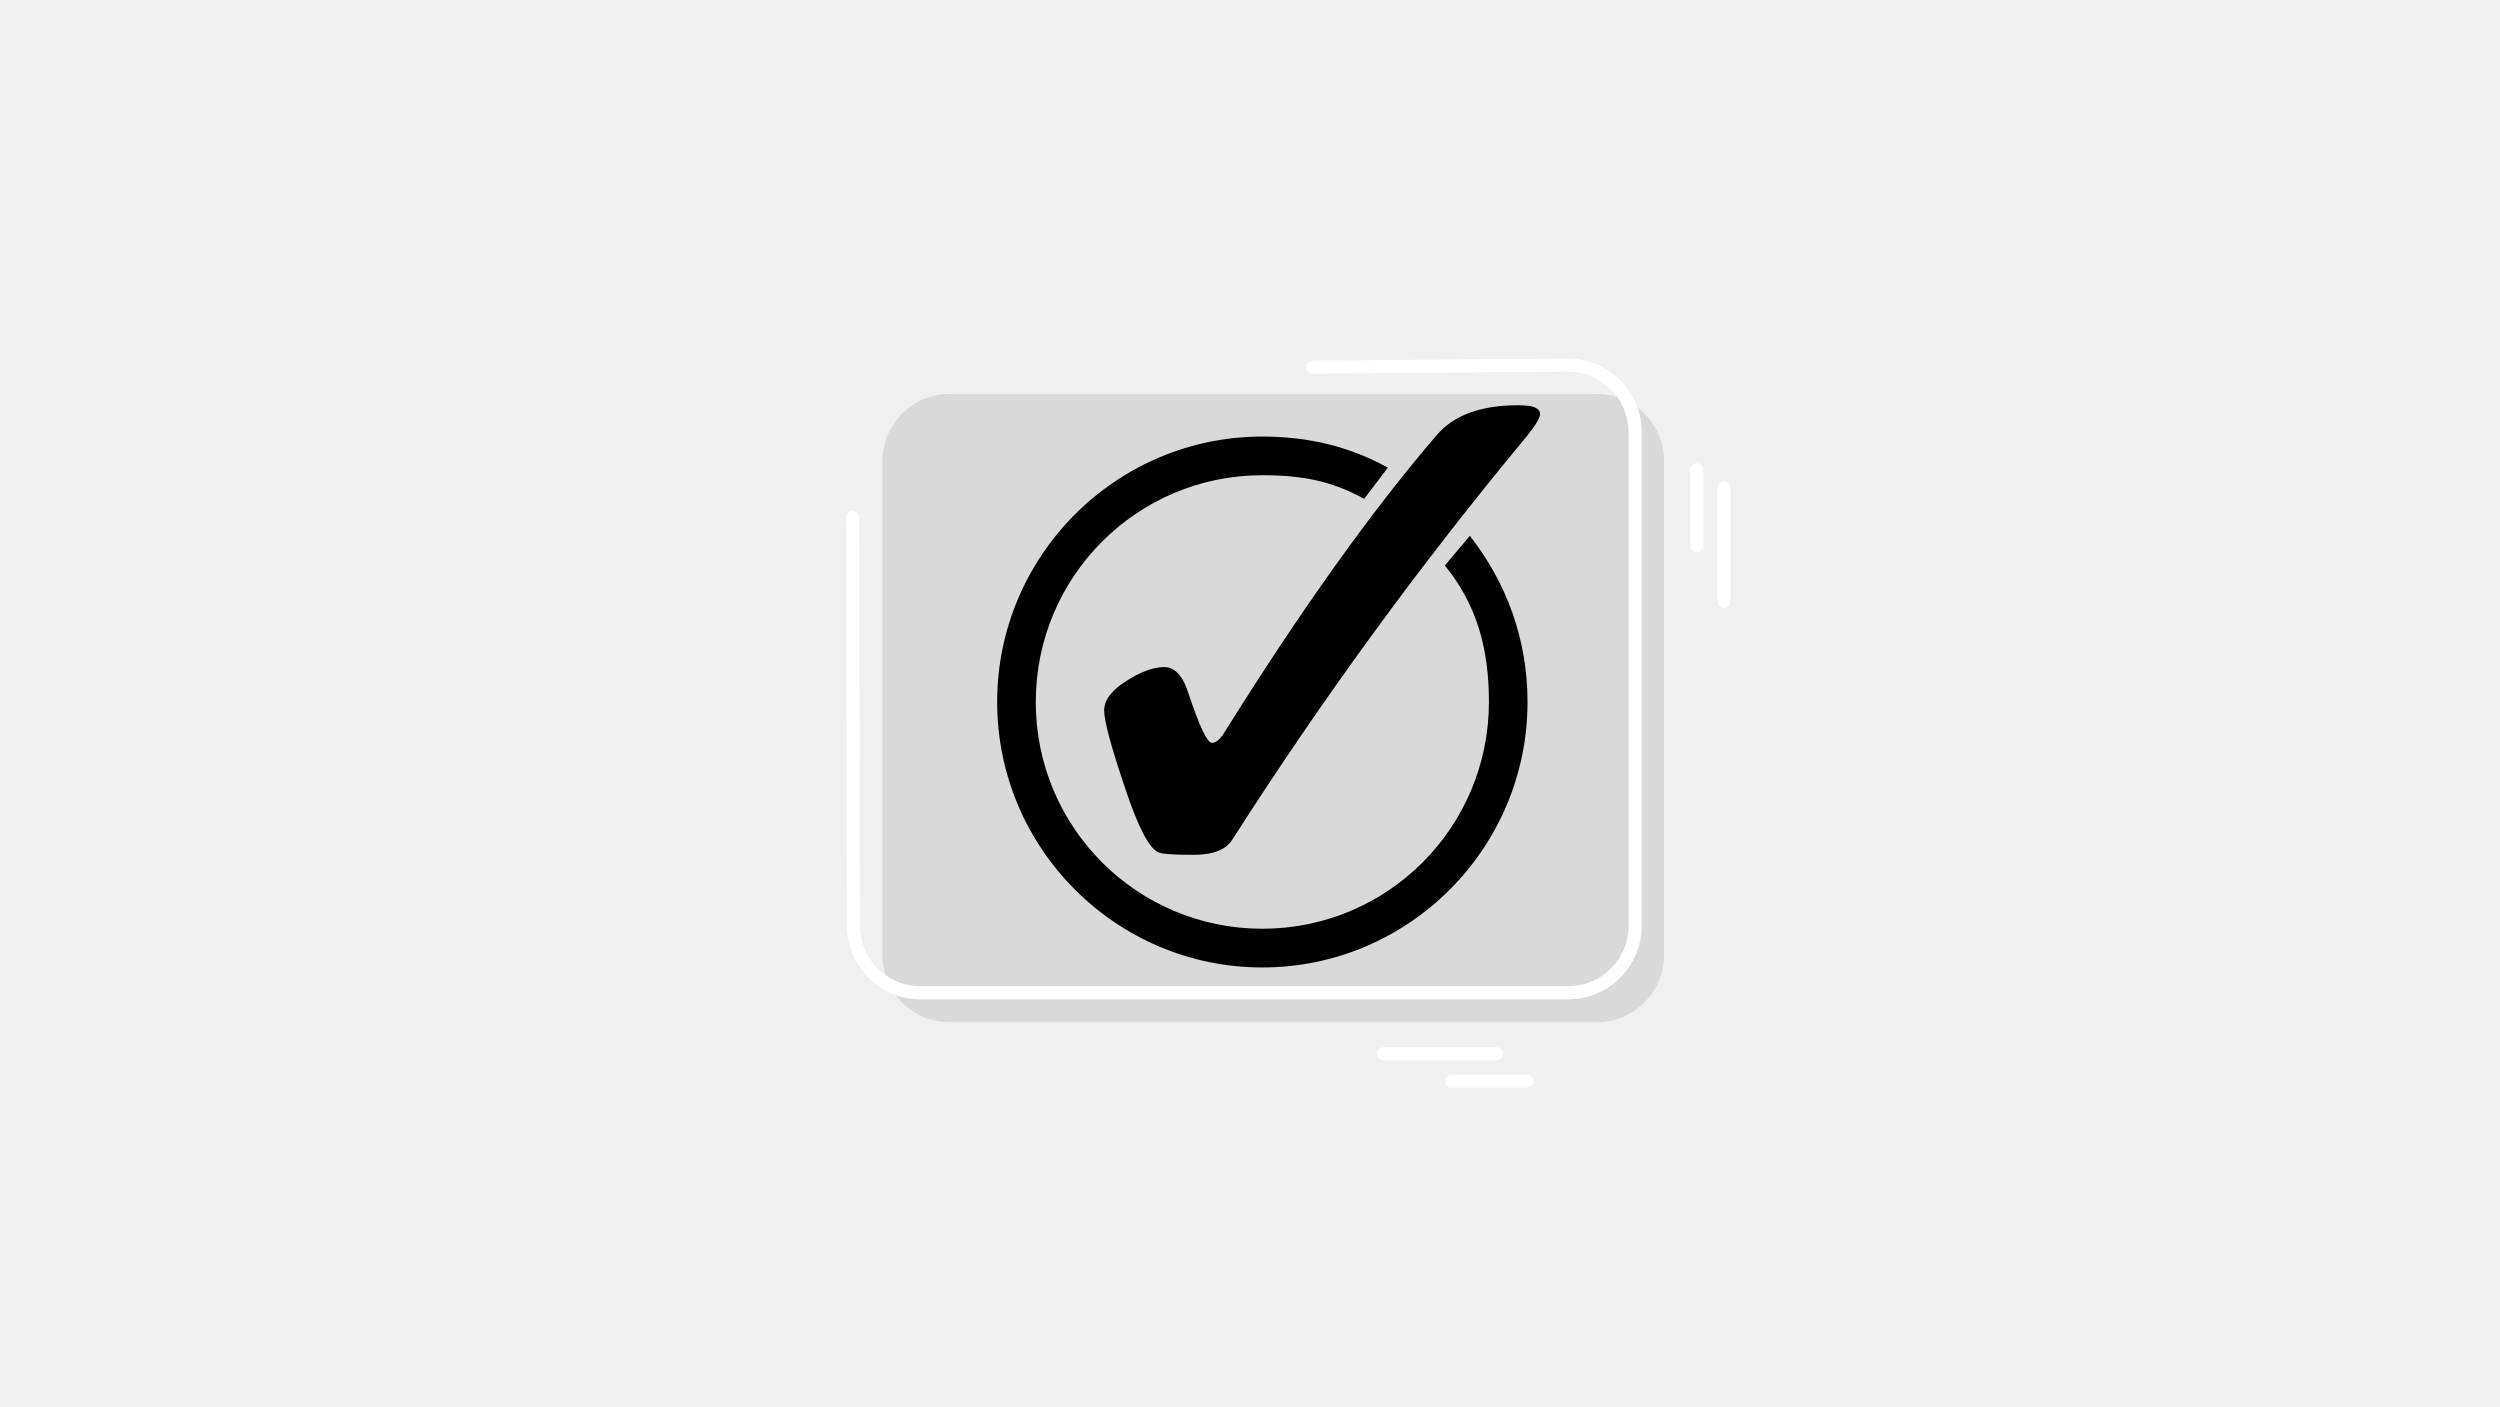
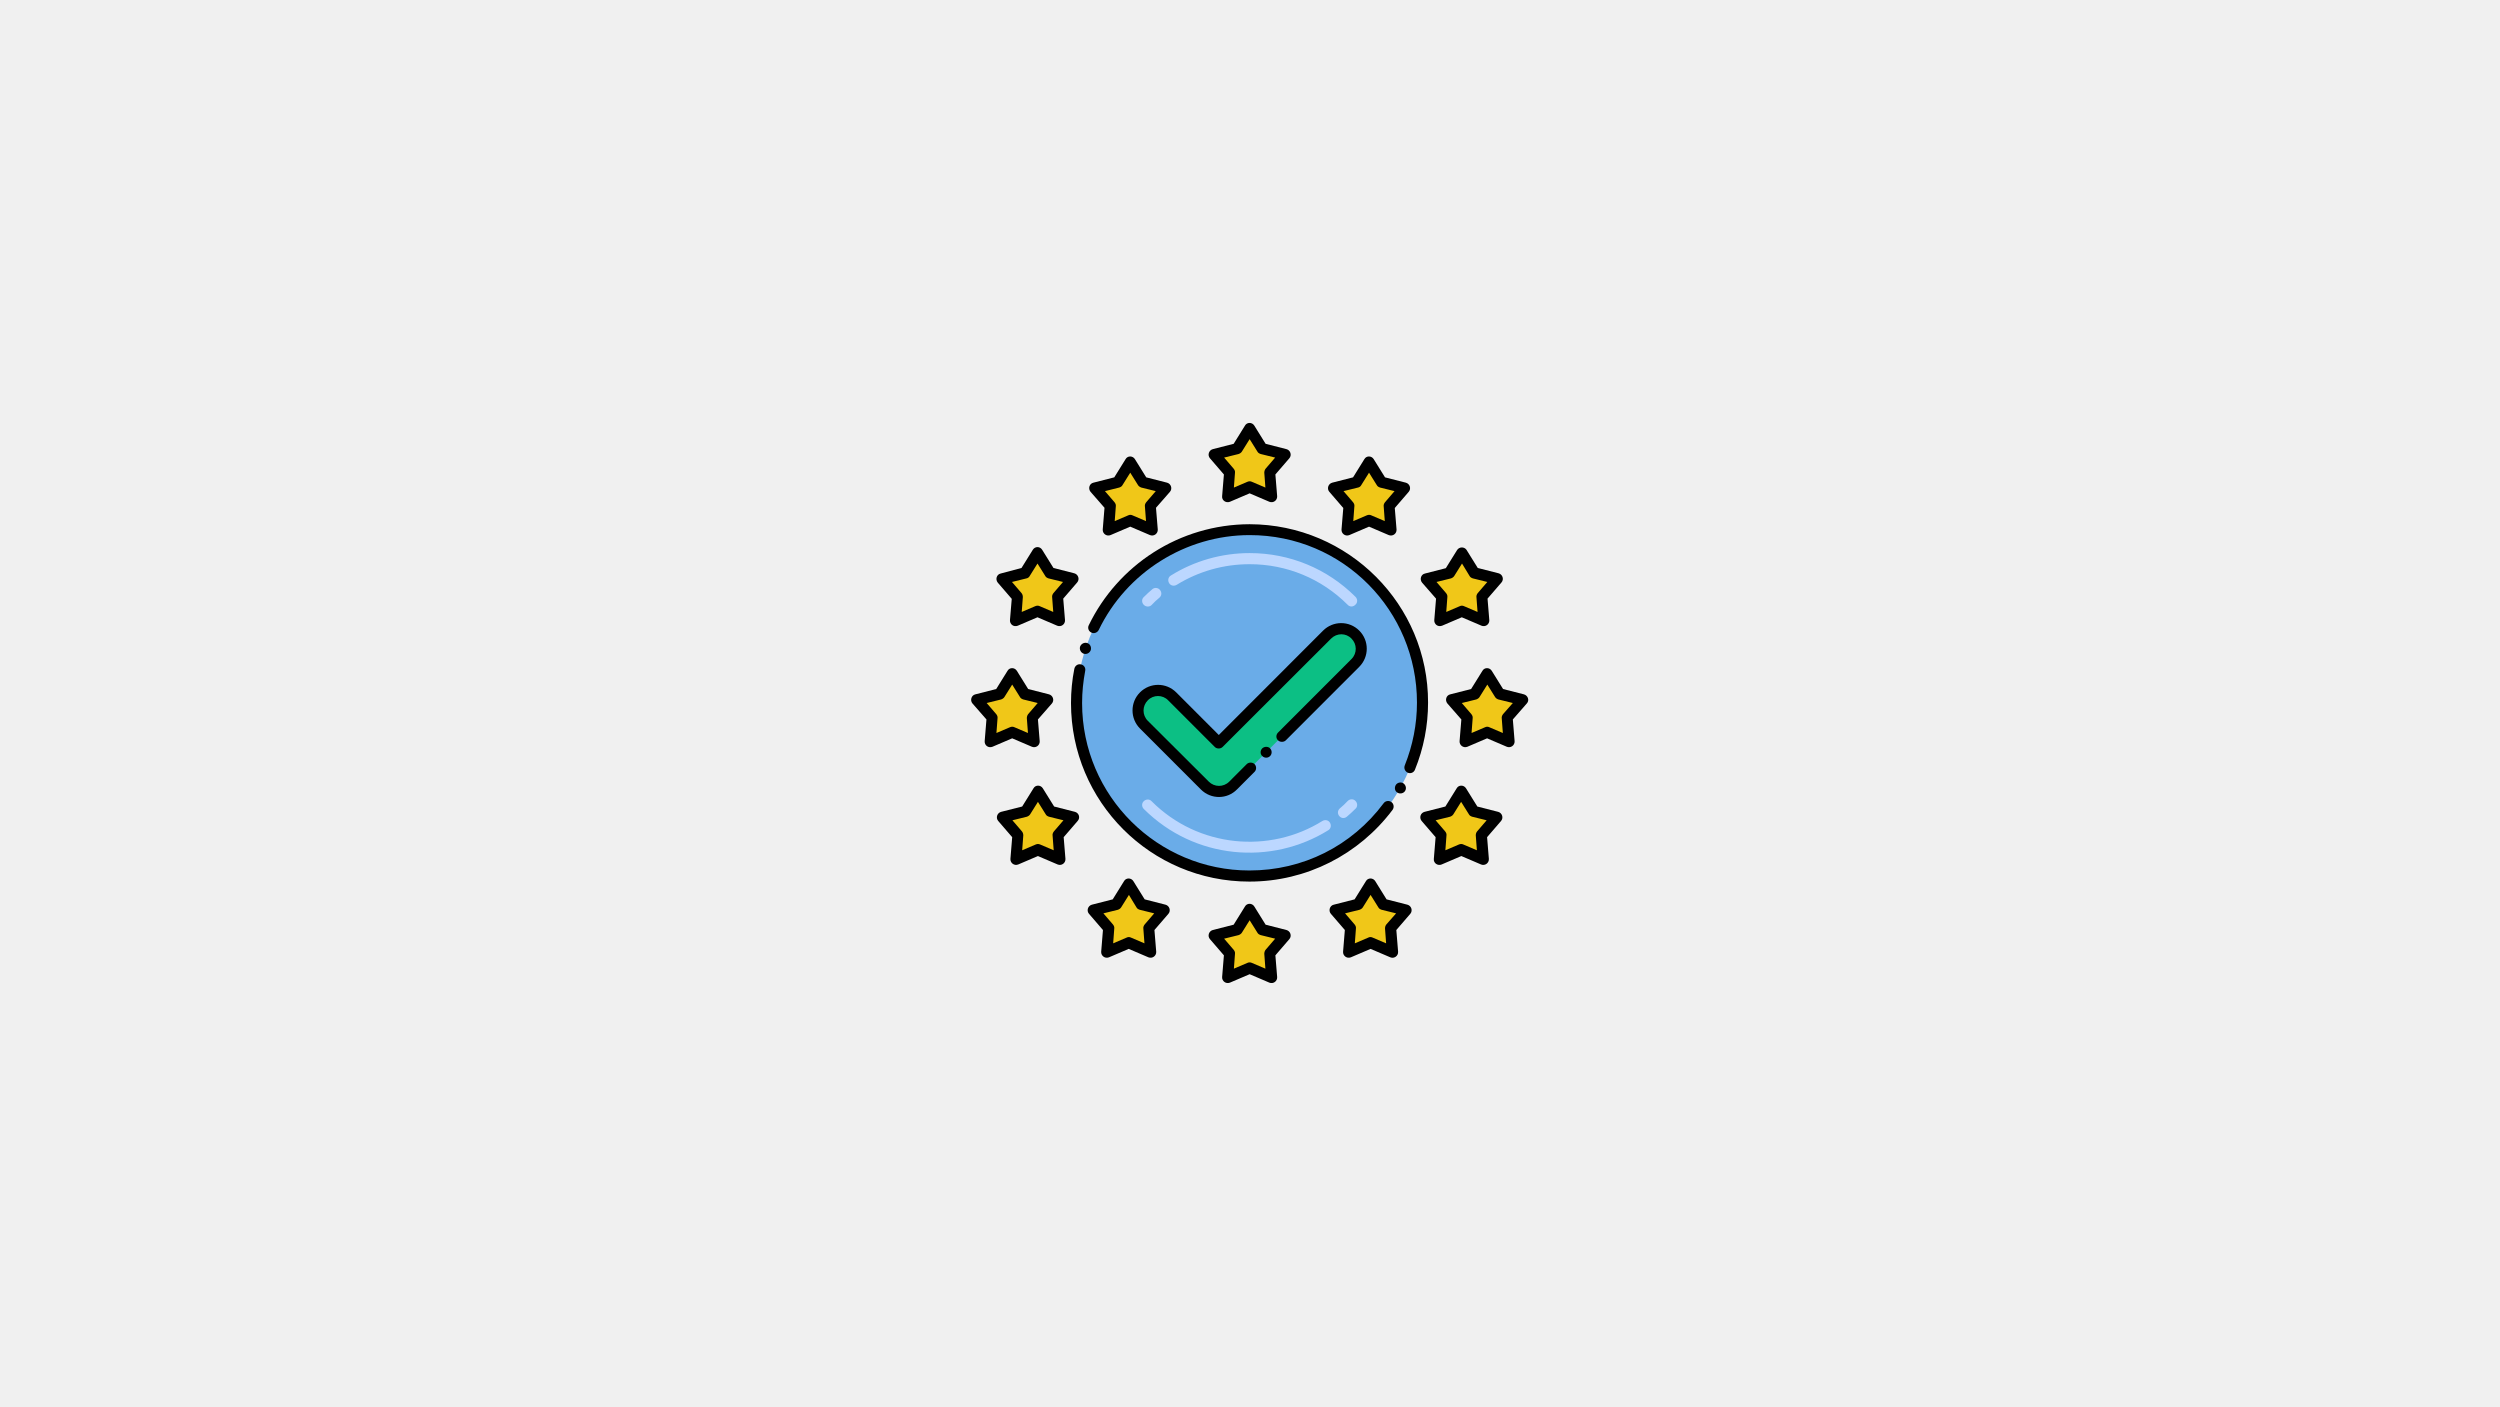
<svg xmlns="http://www.w3.org/2000/svg" width="1920" zoomAndPan="magnify" viewBox="0 0 1440 810" height="1080" preserveAspectRatio="xMidYMid meet" version="1.0">
-   <defs>
-     <clipPath id="5f985e740f">
-       <path d="M 487 206.473 L 946 206.473 L 946 576 L 487 576 Z M 487 206.473 " clip-rule="nonzero" />
-     </clipPath>
-     <clipPath id="a96177abfe">
-       <path d="M 989 277 L 996.742 277 L 996.742 351 L 989 351 Z M 989 277 " clip-rule="nonzero" />
-     </clipPath>
-     <clipPath id="7c01de7494">
-       <path d="M 832 618 L 884 618 L 884 626.461 L 832 626.461 Z M 832 618 " clip-rule="nonzero" />
-     </clipPath>
-     <clipPath id="0d92d6ba14">
-       <path d="M 574.363 251 L 880 251 L 880 557.387 L 574.363 557.387 Z M 574.363 251 " clip-rule="nonzero" />
-     </clipPath>
-     <clipPath id="aa57f8a202">
-       <path d="M 635 233.387 L 887.113 233.387 L 887.113 493 L 635 493 Z M 635 233.387 " clip-rule="nonzero" />
-     </clipPath>
-   </defs>
-   <path fill="#d9d9d9" d="M 958.445 265.555 C 958.445 244.199 941.113 226.895 919.77 226.895 C 834.668 226.895 632.051 226.895 546.949 226.895 C 525.605 226.895 508.273 244.199 508.273 265.555 C 508.273 335.129 508.273 480.535 508.273 550.105 C 508.273 571.461 525.605 588.801 546.949 588.801 C 632.051 588.801 834.668 588.801 919.77 588.801 C 941.113 588.801 958.445 571.461 958.445 550.105 C 958.445 480.535 958.445 335.129 958.445 265.555 " fill-opacity="1" fill-rule="evenodd" />
-   <g clip-path="url(#5f985e740f)">
-     <path fill="#ffffff" d="M 487.344 297.988 C 487.344 297.988 487.691 457.793 487.828 533.281 C 487.863 556.68 506.855 575.648 530.277 575.648 C 615.309 575.648 818.062 575.648 903.164 575.648 C 926.621 575.648 945.613 556.645 945.613 533.18 L 945.613 248.977 C 945.613 237.66 941.082 226.789 933.055 218.828 C 925.027 210.867 914.133 206.438 902.82 206.508 C 848.332 206.957 756.035 207.719 756.035 207.719 C 753.961 207.719 752.266 209.449 752.301 211.527 C 752.301 213.602 753.996 215.266 756.105 215.23 C 756.105 215.23 848.402 214.504 902.887 214.055 C 912.195 213.984 921.156 217.617 927.762 224.16 C 934.371 230.734 938.07 239.668 938.07 248.977 C 938.07 318.652 938.07 463.711 938.07 533.18 C 938.07 552.457 922.469 568.102 903.164 568.102 L 530.277 568.102 C 511.008 568.102 495.371 552.527 495.336 533.25 C 495.199 457.758 494.887 297.988 494.887 297.988 C 494.852 295.91 493.156 294.215 491.082 294.215 C 489.004 294.215 487.344 295.91 487.344 297.988 " fill-opacity="1" fill-rule="evenodd" />
-   </g>
-   <path fill="#ffffff" d="M 862.137 603.234 L 796.891 603.234 C 794.816 603.234 793.121 604.895 793.121 606.973 C 793.121 609.051 794.816 610.746 796.891 610.746 L 862.137 610.746 C 864.211 610.746 865.875 609.051 865.875 606.973 C 865.875 604.895 864.211 603.234 862.137 603.234 " fill-opacity="1" fill-rule="evenodd" />
-   <g clip-path="url(#a96177abfe)">
-     <path fill="#ffffff" d="M 996.777 346.238 L 996.777 280.992 C 996.777 278.883 995.117 277.219 993.008 277.219 C 990.93 277.219 989.234 278.883 989.234 280.992 L 989.234 346.238 C 989.234 348.348 990.93 350.012 993.008 350.012 C 995.117 350.012 996.777 348.348 996.777 346.238 " fill-opacity="1" fill-rule="evenodd" />
-   </g>
-   <g clip-path="url(#7c01de7494)">
-     <path fill="#ffffff" d="M 879.605 618.949 L 836.02 618.949 C 833.941 618.949 832.281 620.645 832.281 622.723 C 832.281 624.797 833.941 626.461 836.02 626.461 L 879.605 626.461 C 881.719 626.461 883.379 624.797 883.379 622.723 C 883.379 620.645 881.719 618.949 879.605 618.949 " fill-opacity="1" fill-rule="evenodd" />
-   </g>
-   <path fill="#ffffff" d="M 981.07 314.223 L 981.07 270.609 C 981.07 268.531 979.375 266.836 977.301 266.836 C 975.227 266.836 973.531 268.531 973.531 270.609 L 973.531 314.223 C 973.531 316.297 975.227 317.992 977.301 317.992 C 979.375 317.992 981.07 316.297 981.07 314.223 " fill-opacity="1" fill-rule="evenodd" />
-   <g clip-path="url(#0d92d6ba14)">
-     <path fill="#000000" d="M 727.113 251.457 C 642.914 251.457 574.363 320.074 574.363 404.355 C 574.363 488.637 642.914 557.254 727.113 557.254 C 811.309 557.254 879.863 488.637 879.863 404.355 C 879.863 367.918 867.547 335.336 846.629 308.641 L 832.246 325.707 C 850.48 348.18 857.617 373.133 857.617 404.355 C 857.617 476.582 799.266 534.953 727.109 534.953 C 654.957 534.953 596.605 476.582 596.605 404.355 C 596.605 332.129 654.957 273.723 727.109 273.723 C 749.977 273.723 767.078 277.012 785.746 287.332 L 799.41 269.371 C 777.551 257.285 753.793 251.457 727.113 251.457 Z M 727.113 251.457 " fill-opacity="1" fill-rule="evenodd" />
-   </g>
-   <g clip-path="url(#aa57f8a202)">
-     <path fill="#000000" d="M 670.578 384.246 C 676.738 384.246 681.398 389.305 684.555 399.422 C 690.871 418.395 695.375 427.879 698.059 427.879 C 700.113 427.879 702.246 426.301 704.457 423.137 C 748.836 351.996 789.902 294.449 827.648 250.5 C 837.441 239.117 852.996 233.426 874.32 233.426 C 879.375 233.426 882.77 233.902 884.508 234.848 C 886.242 235.797 887.113 236.984 887.113 238.406 C 887.113 240.621 884.508 244.969 879.293 251.449 C 818.332 324.805 761.789 402.27 709.668 483.848 C 706.035 489.539 698.613 492.383 687.398 492.383 C 676.027 492.383 669.316 491.91 667.262 490.961 C 661.891 488.59 655.574 476.496 648.309 454.676 C 640.098 430.488 635.988 415.312 635.988 409.145 C 635.988 402.508 641.516 396.102 652.574 389.938 C 659.363 386.145 665.367 384.246 670.578 384.246 " fill-opacity="1" fill-rule="nonzero" />
-   </g>
+   <path fill="#6aace8" d="M 819.367 404.938 C 819.367 406.566 819.328 408.195 819.25 409.828 C 819.168 411.457 819.047 413.082 818.891 414.703 C 818.73 416.328 818.531 417.945 818.289 419.559 C 818.051 421.172 817.773 422.781 817.457 424.379 C 817.137 425.98 816.781 427.57 816.383 429.152 C 815.988 430.734 815.555 432.305 815.082 433.867 C 814.609 435.426 814.098 436.977 813.547 438.512 C 813 440.047 812.414 441.566 811.789 443.074 C 811.164 444.582 810.504 446.074 809.809 447.547 C 809.113 449.02 808.379 450.477 807.609 451.918 C 806.844 453.355 806.039 454.773 805.203 456.172 C 804.363 457.57 803.492 458.949 802.586 460.305 C 801.684 461.66 800.742 462.996 799.773 464.305 C 798.801 465.613 797.801 466.898 796.766 468.16 C 795.73 469.422 794.668 470.656 793.574 471.863 C 792.48 473.074 791.355 474.254 790.203 475.406 C 789.051 476.562 787.871 477.684 786.664 478.781 C 785.457 479.875 784.223 480.941 782.965 481.977 C 781.703 483.012 780.418 484.012 779.109 484.984 C 777.801 485.957 776.469 486.895 775.113 487.801 C 773.758 488.707 772.383 489.582 770.984 490.418 C 769.586 491.258 768.172 492.062 766.734 492.828 C 765.297 493.598 763.84 494.332 762.367 495.027 C 760.895 495.727 759.406 496.387 757.898 497.012 C 756.395 497.637 754.875 498.223 753.34 498.773 C 751.805 499.32 750.258 499.832 748.699 500.305 C 747.141 500.781 745.57 501.215 743.988 501.609 C 742.406 502.008 740.816 502.363 739.219 502.684 C 737.621 503 736.016 503.281 734.402 503.52 C 732.793 503.758 731.176 503.957 729.555 504.117 C 727.934 504.277 726.309 504.398 724.68 504.477 C 723.051 504.559 721.422 504.598 719.793 504.598 C 718.164 504.598 716.535 504.559 714.906 504.477 C 713.281 504.398 711.656 504.277 710.035 504.117 C 708.41 503.957 706.793 503.758 705.184 503.52 C 703.57 503.281 701.965 503 700.367 502.684 C 698.77 502.363 697.18 502.008 695.598 501.609 C 694.02 501.215 692.449 500.781 690.887 500.305 C 689.328 499.832 687.781 499.32 686.246 498.773 C 684.715 498.223 683.195 497.637 681.688 497.012 C 680.184 496.387 678.691 495.727 677.219 495.027 C 675.746 494.332 674.293 493.598 672.855 492.828 C 671.418 492.062 670 491.258 668.602 490.418 C 667.203 489.582 665.828 488.707 664.473 487.801 C 663.117 486.895 661.785 485.957 660.477 484.984 C 659.168 484.012 657.883 483.012 656.625 481.977 C 655.363 480.941 654.129 479.875 652.922 478.781 C 651.715 477.684 650.535 476.562 649.383 475.406 C 648.23 474.254 647.109 473.074 646.012 471.863 C 644.918 470.656 643.855 469.422 642.82 468.16 C 641.789 466.898 640.785 465.613 639.812 464.305 C 638.844 462.996 637.906 461.66 637 460.305 C 636.094 458.949 635.223 457.57 634.387 456.172 C 633.547 454.773 632.746 453.355 631.977 451.918 C 631.207 450.477 630.477 449.02 629.777 447.547 C 629.082 446.074 628.422 444.582 627.797 443.074 C 627.176 441.566 626.59 440.047 626.039 438.512 C 625.492 436.977 624.98 435.426 624.508 433.867 C 624.035 432.305 623.598 430.734 623.203 429.152 C 622.809 427.57 622.449 425.98 622.133 424.379 C 621.812 422.781 621.535 421.172 621.297 419.559 C 621.059 417.945 620.859 416.328 620.699 414.703 C 620.539 413.082 620.418 411.457 620.34 409.828 C 620.258 408.195 620.219 406.566 620.219 404.938 C 620.219 403.305 620.258 401.676 620.34 400.047 C 620.418 398.418 620.539 396.789 620.699 395.168 C 620.859 393.543 621.059 391.926 621.297 390.312 C 621.535 388.699 621.812 387.094 622.133 385.492 C 622.449 383.895 622.809 382.301 623.203 380.719 C 623.598 379.137 624.035 377.566 624.508 376.004 C 624.98 374.445 625.492 372.898 626.039 371.359 C 626.59 369.824 627.176 368.305 627.797 366.797 C 628.422 365.289 629.082 363.801 629.777 362.324 C 630.477 360.852 631.207 359.395 631.977 357.957 C 632.746 356.516 633.547 355.098 634.387 353.699 C 635.223 352.301 636.094 350.922 637 349.566 C 637.906 348.211 638.844 346.879 639.812 345.566 C 640.785 344.258 641.789 342.973 642.82 341.711 C 643.855 340.449 644.918 339.215 646.012 338.008 C 647.109 336.797 648.23 335.617 649.383 334.465 C 650.535 333.312 651.715 332.188 652.922 331.09 C 654.129 329.996 655.363 328.93 656.625 327.895 C 657.883 326.863 659.168 325.859 660.477 324.887 C 661.785 323.914 663.117 322.977 664.473 322.07 C 665.828 321.164 667.203 320.293 668.602 319.453 C 670 318.613 671.418 317.812 672.855 317.043 C 674.293 316.273 675.746 315.539 677.219 314.844 C 678.691 314.145 680.184 313.484 681.688 312.859 C 683.195 312.238 684.715 311.648 686.246 311.102 C 687.781 310.551 689.328 310.039 690.887 309.566 C 692.449 309.094 694.02 308.656 695.598 308.262 C 697.18 307.863 698.77 307.508 700.367 307.188 C 701.965 306.871 703.57 306.594 705.184 306.352 C 706.793 306.113 708.41 305.914 710.035 305.754 C 711.656 305.594 713.281 305.473 714.906 305.395 C 716.535 305.312 718.164 305.273 719.793 305.273 C 721.422 305.273 723.051 305.312 724.68 305.395 C 726.309 305.473 727.934 305.594 729.555 305.754 C 731.176 305.914 732.793 306.113 734.402 306.352 C 736.016 306.594 737.621 306.871 739.219 307.188 C 740.816 307.508 742.406 307.863 743.988 308.262 C 745.57 308.656 747.141 309.094 748.699 309.566 C 750.258 310.039 751.805 310.551 753.34 311.102 C 754.875 311.648 756.395 312.238 757.898 312.859 C 759.406 313.484 760.895 314.145 762.367 314.844 C 763.84 315.539 765.297 316.273 766.734 317.043 C 768.172 317.812 769.586 318.613 770.984 319.453 C 772.383 320.293 773.758 321.164 775.113 322.07 C 776.469 322.977 777.801 323.914 779.109 324.887 C 780.418 325.859 781.703 326.863 782.965 327.895 C 784.223 328.93 785.457 329.996 786.664 331.09 C 787.871 332.188 789.051 333.312 790.203 334.465 C 791.355 335.617 792.48 336.797 793.574 338.008 C 794.668 339.215 795.73 340.449 796.766 341.711 C 797.801 342.973 798.801 344.258 799.773 345.566 C 800.742 346.879 801.684 348.211 802.586 349.566 C 803.492 350.922 804.363 352.301 805.203 353.699 C 806.039 355.098 806.844 356.516 807.609 357.957 C 808.379 359.395 809.113 360.852 809.809 362.324 C 810.504 363.801 811.164 365.289 811.789 366.797 C 812.414 368.305 813 369.824 813.547 371.359 C 814.098 372.898 814.609 374.445 815.082 376.004 C 815.555 377.566 815.988 379.137 816.383 380.719 C 816.781 382.301 817.137 383.895 817.457 385.492 C 817.773 387.094 818.051 388.699 818.289 390.312 C 818.531 391.926 818.73 393.543 818.891 395.168 C 819.047 396.789 819.168 398.418 819.25 400.047 C 819.328 401.676 819.367 403.305 819.367 404.938 Z M 819.367 404.938 " fill-opacity="1" fill-rule="nonzero" />
+   <path fill="#bcd7ff" d="M 658.82 465.961 C 657.543 464.684 657.543 462.637 658.82 461.484 C 660.102 460.203 662.145 460.203 663.297 461.484 C 690.266 488.477 731.426 491.805 761.719 472.871 C 763.254 471.973 765.172 472.359 766.066 473.895 C 766.961 475.43 766.578 477.348 765.043 478.242 C 732.32 498.586 688.094 495.129 658.82 465.961 Z M 771.434 470.055 C 770.285 468.777 770.41 466.73 771.816 465.578 C 773.352 464.297 774.887 462.891 776.293 461.355 C 777.57 460.078 779.613 460.078 780.766 461.355 C 782.043 462.637 782.043 464.684 780.766 465.832 C 779.23 467.367 777.57 468.902 775.91 470.312 C 774.504 471.59 772.586 471.461 771.434 470.055 Z M 771.434 470.055 " fill-opacity="1" fill-rule="nonzero" />
+   <path fill="#bcd7ff" d="M 658.82 348.387 C 657.543 347.109 657.543 345.062 658.82 343.91 C 660.355 342.375 662.016 340.84 663.68 339.434 C 664.957 338.281 667.004 338.41 668.152 339.816 C 669.305 341.223 669.176 343.145 667.77 344.293 C 666.234 345.574 664.703 346.98 663.297 348.516 C 662.145 349.668 660.102 349.668 658.82 348.387 Z M 776.293 348.387 C 761.207 333.293 741.141 324.977 719.793 324.977 C 704.84 324.977 690.395 329.07 677.738 336.875 C 676.207 337.77 674.289 337.387 673.395 335.852 C 672.5 334.316 672.883 332.398 674.418 331.5 C 687.965 323.059 703.688 318.578 719.793 318.578 C 742.801 318.578 764.531 327.535 780.766 343.781 C 782.043 345.062 782.043 347.109 780.766 348.262 C 779.488 349.668 777.441 349.668 776.293 348.387 Z M 776.293 348.387 " fill-opacity="1" fill-rule="nonzero" />
+   <path fill="#0cbf84" d="M 693.844 452.398 L 658.82 417.348 C 654.348 412.867 654.348 405.574 658.82 400.969 C 663.297 396.492 670.582 396.492 675.184 400.969 L 702.027 427.836 L 764.402 365.402 C 768.879 360.926 776.164 360.926 780.766 365.402 C 785.238 369.883 785.238 377.176 780.766 381.781 L 710.336 452.273 C 705.734 457.004 698.445 457.004 693.844 452.398 Z M 693.844 452.398 " fill-opacity="1" fill-rule="nonzero" />
+   <path fill="#000000" d="M 626.227 370.395 C 624.566 369.883 622.773 370.777 622.137 372.441 C 621.625 374.105 622.52 375.895 624.18 376.535 C 625.973 377.047 627.633 376.152 628.273 374.488 C 628.781 372.695 627.887 370.906 626.227 370.395 Z M 626.227 370.395 " fill-opacity="1" fill-rule="nonzero" />
+   <path fill="#000000" d="M 719.793 301.949 C 679.145 302.074 643.867 325.617 627.121 360.16 C 626.355 361.695 626.992 363.613 628.656 364.379 C 630.188 365.148 632.105 364.379 632.875 362.844 C 648.852 329.711 682.98 308.219 719.793 308.219 C 773.609 308.219 816.172 351.715 816.172 404.68 C 816.172 417.219 813.746 429.371 809.141 440.887 C 808.504 442.551 809.27 444.34 810.934 445.109 C 812.594 445.746 814.383 444.98 815.023 443.316 C 820.008 431.035 822.562 417.984 822.562 404.68 C 822.691 348.387 776.805 302.074 719.793 301.949 Z M 719.793 301.949 " fill-opacity="1" fill-rule="nonzero" />
+   <path fill="#000000" d="M 805.051 456.621 C 806.586 457.516 808.633 456.879 809.398 455.469 C 810.293 453.934 809.652 452.016 808.246 451.121 C 806.715 450.227 804.668 450.863 803.902 452.273 C 803.008 453.934 803.52 455.855 805.051 456.621 Z M 805.051 456.621 " fill-opacity="1" fill-rule="nonzero" />
+   <path fill="#000000" d="M 618.812 385.234 C 617.535 391.629 616.895 398.285 616.895 404.938 C 616.895 461.738 662.785 507.797 719.664 507.797 C 752.516 507.797 782.812 492.188 802.113 466.473 C 803.137 465.066 802.879 463.02 801.473 461.996 C 800.066 460.973 798.023 461.227 797 462.637 C 778.594 487.328 750.473 501.398 719.664 501.398 C 667.004 501.398 623.285 458.668 623.285 404.938 C 623.285 398.668 623.926 392.527 625.074 386.387 C 625.461 384.723 624.309 382.93 622.52 382.676 C 620.859 382.293 619.195 383.441 618.812 385.234 Z M 618.812 385.234 " fill-opacity="1" fill-rule="nonzero" />
+   <path fill="#000000" d="M 736.156 421.953 C 734.875 423.23 734.875 425.277 736.156 426.43 C 737.305 427.582 739.477 427.582 740.629 426.43 L 782.938 384.082 C 788.691 378.324 788.691 368.984 782.938 363.23 C 777.188 357.473 767.855 357.473 762.102 363.23 L 702.027 423.359 L 677.484 398.797 C 671.73 393.039 662.402 393.039 656.648 398.797 C 650.895 404.551 650.895 413.891 656.648 419.648 L 691.672 454.703 C 697.551 460.59 706.883 460.461 712.508 454.703 L 722.605 444.598 C 723.883 443.316 723.758 441.27 722.605 440.117 C 721.457 438.969 719.281 438.969 718.133 440.117 L 708.035 450.227 C 704.711 453.551 699.469 453.422 696.273 450.227 L 661.121 415.172 C 657.801 411.844 657.926 406.598 661.121 403.402 C 664.316 400.074 669.688 400.074 672.883 403.402 L 699.727 430.266 C 700.875 431.418 703.047 431.418 704.199 430.266 L 766.703 367.836 C 770.027 364.508 775.27 364.508 778.465 367.836 C 781.66 371.031 781.789 376.277 778.465 379.605 Z M 736.156 421.953 " fill-opacity="1" fill-rule="nonzero" />
+   <path fill="#000000" d="M 727.078 431.035 C 725.801 432.312 725.801 434.359 727.078 435.512 C 728.23 436.664 730.273 436.793 731.555 435.512 C 732.832 434.234 732.703 432.188 731.555 431.035 C 730.402 429.883 728.359 429.883 727.078 431.035 Z M 727.078 431.035 " fill-opacity="1" fill-rule="nonzero" />
+   <path fill="#f0c718" d="M 719.793 246.938 L 726.953 258.449 L 740.246 261.777 L 731.426 272.141 L 732.449 285.957 L 719.793 280.582 L 707.141 285.957 L 708.16 272.141 L 699.34 261.777 L 712.637 258.449 Z M 719.793 246.938 " fill-opacity="1" fill-rule="nonzero" />
+   <path fill="#f0c718" d="M 719.793 523.918 L 726.953 535.559 L 740.246 538.883 L 731.426 549.121 L 732.449 562.938 L 719.793 557.562 L 707.141 562.938 L 708.16 549.121 L 699.34 538.883 L 712.637 535.559 Z M 719.793 523.918 " fill-opacity="1" fill-rule="nonzero" />
+   <path fill="#f0c718" d="M 788.562 266.254 L 795.723 277.77 L 809.016 281.094 L 800.195 291.457 L 801.219 305.273 L 788.562 299.902 L 775.91 305.273 L 776.93 291.457 L 768.109 281.094 L 781.406 277.77 Z M 788.562 266.254 " fill-opacity="1" fill-rule="nonzero" />
+   <path fill="#f0c718" d="M 841.992 318.578 L 849.152 330.094 L 862.445 333.422 L 853.625 343.781 L 854.648 357.473 L 841.992 352.098 L 829.34 357.473 L 830.363 343.781 L 821.543 333.422 L 834.836 330.094 Z M 841.992 318.578 " fill-opacity="1" fill-rule="nonzero" />
+   <path fill="#f0c718" d="M 856.566 388.176 L 863.723 399.82 L 877.016 403.145 L 868.195 413.379 L 869.219 427.195 L 856.566 421.824 L 843.91 427.195 L 844.934 413.379 L 836.113 403.145 L 849.406 399.82 Z M 856.566 388.176 " fill-opacity="1" fill-rule="nonzero" />
+   <path fill="#f0c718" d="M 841.738 455.855 L 848.895 467.367 L 862.191 470.695 L 853.242 481.059 L 854.391 494.875 L 841.738 489.5 L 828.957 494.875 L 830.105 481.059 L 821.156 470.695 L 834.453 467.367 Z M 841.738 455.855 " fill-opacity="1" fill-rule="nonzero" />
+   <path fill="#f0c718" d="M 789.457 509.332 L 796.617 520.844 L 809.91 524.301 L 800.961 534.535 L 802.113 548.352 L 789.457 542.977 L 776.805 548.352 L 777.824 534.535 L 768.879 524.301 L 782.301 520.844 Z M 789.457 509.332 " fill-opacity="1" fill-rule="nonzero" />
+   <path fill="#f0c718" d="M 651.023 266.254 L 643.867 277.77 L 630.574 281.094 L 639.52 291.457 L 638.371 305.273 L 651.023 299.902 L 663.68 305.273 L 662.656 291.457 L 671.477 281.094 L 658.184 277.77 Z M 651.023 266.254 " fill-opacity="1" fill-rule="nonzero" />
+   <path fill="#f0c718" d="M 597.594 318.578 L 590.438 330.094 L 577.141 333.422 L 585.961 343.781 L 584.938 357.473 L 597.594 352.098 L 610.25 357.473 L 609.227 343.781 L 618.047 333.422 L 604.754 330.094 Z M 597.594 318.578 " fill-opacity="1" fill-rule="nonzero" />
+   <path fill="#f0c718" d="M 583.023 388.176 L 575.863 399.82 L 562.57 403.145 L 571.391 413.379 L 570.367 427.195 L 583.023 421.824 L 595.676 427.195 L 594.652 413.379 L 603.473 403.145 L 590.18 399.82 Z M 583.023 388.176 " fill-opacity="1" fill-rule="nonzero" />
+   <path fill="#f0c718" d="M 597.977 455.855 L 590.691 467.367 L 577.398 470.695 L 586.344 481.059 L 585.324 494.875 L 597.977 489.5 L 610.633 494.875 L 609.48 481.059 L 618.43 470.695 L 605.137 467.367 Z M 597.977 455.855 " fill-opacity="1" fill-rule="nonzero" />
+   <path fill="#f0c718" d="M 650.129 509.332 L 642.973 520.844 L 629.676 524.301 L 638.625 534.535 L 637.477 548.352 L 650.129 542.977 L 662.785 548.352 L 661.762 534.535 L 670.711 524.301 L 657.289 520.844 Z M 650.129 509.332 " fill-opacity="1" fill-rule="nonzero" />
+   <path fill="#000000" d="M 696.914 263.949 L 704.965 273.289 L 703.945 285.828 C 703.688 288.258 706.246 289.922 708.418 289.027 L 719.793 284.164 L 731.168 289.027 C 733.344 289.922 735.773 288.258 735.645 285.828 L 734.621 273.289 L 742.676 263.949 C 744.207 262.16 743.312 259.344 741.012 258.707 L 728.996 255.637 L 722.477 245.145 C 721.199 243.098 718.258 243.098 717.109 245.145 L 710.59 255.637 L 698.574 258.707 C 696.273 259.344 695.379 262.16 696.914 263.949 Z M 713.402 261.52 C 714.168 261.266 714.938 260.754 715.32 260.113 L 719.793 252.949 L 724.266 260.113 C 724.652 260.879 725.418 261.266 726.184 261.52 L 734.492 263.566 L 728.996 269.965 C 728.484 270.605 728.23 271.5 728.23 272.266 L 728.867 280.84 L 721.07 277.512 C 720.305 277.129 719.41 277.129 718.516 277.512 L 710.719 280.84 L 711.355 272.266 C 711.484 271.371 711.102 270.605 710.59 269.965 L 705.094 263.566 Z M 713.402 261.52 " fill-opacity="1" fill-rule="nonzero" />
+   <path fill="#000000" d="M 741.012 535.688 L 728.996 532.617 L 722.477 522.125 C 721.199 520.078 718.258 520.078 717.109 522.125 L 710.59 532.617 L 698.574 535.688 C 696.273 536.324 695.379 539.141 696.914 540.93 L 704.965 550.27 L 703.945 562.809 C 703.816 565.109 706.117 566.902 708.418 566.008 L 719.793 561.145 L 731.168 566.008 C 733.344 566.902 735.773 565.238 735.645 562.809 L 734.621 550.27 L 742.676 540.93 C 744.207 539.141 743.312 536.324 741.012 535.688 Z M 728.996 547.074 C 728.484 547.711 728.23 548.609 728.23 549.375 L 728.867 557.945 L 721.07 554.621 C 720.305 554.238 719.281 554.238 718.516 554.621 L 710.719 557.945 L 711.355 549.375 C 711.484 548.48 711.102 547.711 710.59 547.074 L 705.094 540.676 L 713.402 538.629 C 714.168 538.371 714.938 537.859 715.32 537.223 L 719.793 530.059 L 724.266 537.223 C 724.652 537.988 725.418 538.371 726.184 538.629 L 734.492 540.676 Z M 728.996 547.074 " fill-opacity="1" fill-rule="nonzero" />
+   <path fill="#000000" d="M 767.344 278.023 C 765.043 278.664 764.148 281.477 765.684 283.27 L 773.734 292.609 L 772.711 305.02 C 772.586 307.449 775.012 309.113 777.188 308.219 L 788.562 303.355 L 799.938 308.219 C 802.113 309.113 804.539 307.449 804.414 305.02 L 803.391 292.609 L 811.441 283.27 C 812.977 281.477 812.082 278.664 809.781 278.023 L 797.766 274.953 L 791.246 264.461 C 789.969 262.414 787.027 262.414 785.879 264.461 L 779.359 274.953 Z M 784.09 279.43 L 788.562 272.266 L 793.035 279.43 C 793.422 280.199 794.188 280.582 794.953 280.84 L 803.262 282.887 L 797.766 289.281 C 797.254 289.922 796.871 290.816 797 291.586 L 797.637 300.156 L 789.84 296.832 C 789.074 296.445 788.18 296.445 787.285 296.832 L 779.488 300.156 L 780.125 291.586 C 780.254 290.691 779.871 289.922 779.359 289.281 L 773.863 282.887 L 782.172 280.84 C 782.938 280.711 783.707 280.199 784.09 279.43 Z M 784.09 279.43 " fill-opacity="1" fill-rule="nonzero" />
+   <path fill="#000000" d="M 839.309 316.789 L 832.789 327.277 L 820.773 330.352 C 818.473 330.863 817.578 333.676 819.113 335.594 L 827.164 344.805 L 826.145 357.215 C 826.016 359.52 828.188 361.309 830.617 360.414 L 841.992 355.555 L 853.371 360.414 C 855.543 361.309 857.973 359.648 857.844 357.215 L 856.82 344.805 L 864.875 335.469 C 866.406 333.676 865.512 330.863 863.211 330.223 L 851.195 327.152 L 844.676 316.66 C 843.398 314.871 840.586 314.871 839.309 316.789 Z M 846.469 331.758 C 846.852 332.523 847.617 332.91 848.383 333.164 L 856.691 335.211 L 851.195 341.609 C 850.684 342.246 850.301 343.145 850.43 343.91 L 851.07 352.484 L 843.273 349.156 C 842.504 348.773 841.609 348.773 840.844 349.156 L 833.047 352.484 L 833.684 343.91 C 833.812 343.016 833.43 342.246 832.918 341.609 L 827.422 335.211 L 835.73 333.164 C 836.496 332.91 837.266 332.398 837.648 331.758 L 842.121 324.594 Z M 846.469 331.758 " fill-opacity="1" fill-rule="nonzero" />
+   <path fill="#000000" d="M 877.785 399.945 L 865.77 396.875 L 859.25 386.387 C 857.973 384.34 855.031 384.34 853.883 386.387 L 847.363 396.875 L 835.348 399.945 C 833.047 400.457 832.152 403.273 833.684 405.191 L 841.738 414.402 L 840.715 426.941 C 840.586 429.242 842.887 431.035 845.188 430.141 L 856.566 425.277 L 867.941 430.141 C 870.113 431.035 872.543 429.371 872.414 426.941 L 871.395 414.402 L 879.445 405.191 C 881.109 403.402 880.086 400.586 877.785 399.945 Z M 865.77 411.332 C 865.258 411.973 864.875 412.867 865 413.637 L 865.641 422.207 L 857.844 418.883 C 857.078 418.496 856.184 418.496 855.414 418.883 L 847.617 422.207 L 848.258 413.637 C 848.383 412.738 848 411.973 847.488 411.332 L 841.992 404.938 L 850.301 402.891 C 851.07 402.633 851.836 402.121 852.219 401.48 L 856.691 394.316 L 861.168 401.48 C 861.68 402.25 862.316 402.633 863.086 402.891 L 871.395 404.938 Z M 865.77 411.332 " fill-opacity="1" fill-rule="nonzero" />
+   <path fill="#000000" d="M 862.957 467.625 L 850.941 464.555 L 844.422 454.062 C 843.145 452.016 840.203 452.016 839.055 454.062 L 832.535 464.555 L 820.52 467.625 C 818.219 468.266 817.324 470.949 818.855 472.871 L 826.91 482.211 L 825.887 494.746 C 825.633 497.305 828.316 498.84 830.363 497.945 L 841.738 493.082 L 853.113 497.945 C 855.285 498.84 857.715 497.176 857.586 494.746 L 856.566 482.211 L 864.617 472.871 C 866.152 471.078 865.258 468.266 862.957 467.625 Z M 850.812 478.883 C 850.301 479.523 850.047 480.289 850.047 481.188 L 850.684 489.758 L 842.887 486.43 C 842.121 486.047 841.227 486.047 840.332 486.43 L 832.535 489.758 L 833.172 481.188 C 833.301 480.289 832.918 479.523 832.406 478.883 L 826.91 472.484 L 835.219 470.438 C 835.984 470.184 836.754 469.672 837.137 469.031 L 841.609 461.867 L 846.082 469.031 C 846.469 469.801 847.234 470.184 848 470.438 L 856.309 472.484 Z M 850.812 478.883 " fill-opacity="1" fill-rule="nonzero" />
+   <path fill="#000000" d="M 810.676 521.102 L 798.66 518.031 L 792.141 507.539 C 790.863 505.492 787.922 505.492 786.773 507.539 L 780.254 518.031 L 768.238 521.102 C 765.938 521.613 765.043 524.555 766.578 526.348 L 774.629 535.688 L 773.609 548.223 C 773.48 550.527 775.781 552.316 778.082 551.422 L 789.457 546.562 L 800.832 551.422 C 803.008 552.316 805.438 550.656 805.309 548.223 L 804.285 535.688 L 812.34 526.348 C 813.871 524.555 812.977 521.742 810.676 521.102 Z M 798.531 532.488 C 798.023 533.129 797.766 533.895 797.766 534.789 L 798.406 543.363 L 790.609 540.035 C 789.84 539.652 788.82 539.652 788.18 540.035 L 780.383 543.363 L 781.02 534.789 C 781.148 533.895 780.766 533.129 780.254 532.488 L 774.758 526.09 L 783.066 524.043 C 783.832 523.789 784.602 523.277 784.984 522.637 L 789.457 515.473 L 793.93 522.637 C 794.316 523.402 795.082 523.789 795.848 524.043 L 804.156 526.09 Z M 798.531 532.488 " fill-opacity="1" fill-rule="nonzero" />
+   <path fill="#000000" d="M 628.145 283.27 L 636.195 292.48 L 635.176 305.02 C 635.047 307.449 637.477 309.113 639.648 308.219 L 651.023 303.355 L 662.402 308.219 C 664.703 309.113 667.004 307.32 666.875 305.02 L 665.852 292.48 L 673.906 283.27 C 675.438 281.477 674.543 278.664 672.242 278.023 L 660.227 274.953 L 653.707 264.461 C 652.43 262.414 649.492 262.414 648.34 264.461 L 641.82 274.953 L 629.805 278.023 C 627.504 278.535 626.609 281.352 628.145 283.27 Z M 644.633 280.84 C 645.398 280.582 646.168 280.199 646.551 279.43 L 651.023 272.266 L 655.5 279.43 C 655.883 280.07 656.648 280.582 657.414 280.84 L 665.723 282.887 L 660.227 289.281 C 659.715 289.922 659.332 290.816 659.461 291.586 L 660.102 300.156 L 652.301 296.832 C 651.535 296.445 650.641 296.445 649.875 296.832 L 642.078 300.156 L 642.715 291.586 C 642.844 290.691 642.461 289.922 641.949 289.281 L 636.453 282.887 Z M 644.633 280.84 " fill-opacity="1" fill-rule="nonzero" />
+   <path fill="#000000" d="M 576.375 330.352 C 574.074 330.863 573.18 333.676 574.715 335.594 L 582.766 344.934 L 581.742 357.215 C 581.617 359.648 583.918 361.309 586.219 360.414 L 597.594 355.555 L 608.969 360.414 C 611.145 361.309 613.57 359.648 613.445 357.215 L 612.422 344.805 L 620.473 335.469 C 622.008 333.676 621.113 330.863 618.812 330.223 L 606.797 327.152 L 600.277 316.66 C 599 314.613 596.188 314.613 594.91 316.66 L 588.391 327.152 Z M 593.121 331.758 L 597.594 324.594 L 602.066 331.758 C 602.449 332.523 603.219 332.91 603.984 333.164 L 612.293 335.211 L 606.797 341.609 C 606.285 342.246 605.902 343.145 606.031 343.91 L 606.668 352.484 L 598.871 349.156 C 598.105 348.773 597.211 348.773 596.316 349.156 L 588.52 352.484 L 589.156 343.91 C 589.156 343.016 588.902 342.246 588.391 341.609 L 582.895 335.211 L 591.203 333.164 C 591.969 333.035 592.738 332.523 593.121 331.758 Z M 593.121 331.758 " fill-opacity="1" fill-rule="nonzero" />
+   <path fill="#000000" d="M 561.805 399.945 C 559.504 400.457 558.609 403.402 560.141 405.191 L 568.195 414.402 L 567.172 426.941 C 567.043 429.371 569.344 431.035 571.645 430.141 L 583.023 425.277 L 594.398 430.141 C 596.57 431.035 599 429.371 598.871 426.941 L 597.848 414.402 L 605.902 405.191 C 607.438 403.402 606.543 400.586 604.242 399.945 L 592.227 396.875 L 585.707 386.387 C 584.43 384.34 581.488 384.34 580.336 386.387 L 573.82 396.875 Z M 578.547 401.48 L 583.023 394.316 L 587.496 401.48 C 587.879 402.25 588.645 402.633 589.414 402.891 L 597.723 404.938 L 592.227 411.332 C 591.715 411.973 591.457 412.867 591.457 413.637 L 592.098 422.207 L 584.301 418.883 C 583.531 418.496 582.637 418.496 581.742 418.883 L 573.945 422.207 L 574.586 413.637 C 574.715 412.738 574.328 411.973 573.82 411.332 L 568.32 404.938 L 576.629 402.891 C 577.398 402.633 578.164 402.121 578.547 401.48 Z M 578.547 401.48 " fill-opacity="1" fill-rule="nonzero" />
+   <path fill="#000000" d="M 619.195 467.625 L 607.18 464.555 L 600.66 454.062 C 599.383 452.016 596.445 452.016 595.293 454.062 L 588.773 464.555 L 576.629 467.625 C 574.328 468.266 573.434 471.078 574.969 472.871 L 583.023 482.211 L 582 494.746 C 581.871 497.051 584.172 498.84 586.473 497.945 L 597.848 493.082 L 609.227 497.945 C 611.398 498.84 613.828 497.176 613.699 494.746 L 612.676 482.211 L 620.73 472.871 C 622.391 471.078 621.496 468.266 619.195 467.625 Z M 607.055 478.883 C 606.543 479.523 606.156 480.418 606.285 481.188 L 606.926 489.758 L 599.129 486.43 C 598.234 486.047 597.465 486.047 596.57 486.43 L 588.773 489.758 L 589.414 481.188 C 589.414 480.289 589.156 479.523 588.645 478.883 L 583.148 472.484 L 591.457 470.438 C 592.227 470.184 592.992 469.672 593.375 469.031 L 597.848 461.867 L 602.324 469.031 C 602.707 469.801 603.473 470.184 604.242 470.438 L 612.551 472.484 Z M 607.055 478.883 " fill-opacity="1" fill-rule="nonzero" />
+   <path fill="#000000" d="M 627.25 526.348 L 635.301 535.688 L 634.281 548.223 C 634.152 550.527 636.453 552.316 638.754 551.422 L 650.129 546.562 L 661.504 551.422 C 663.809 552.316 666.109 550.527 665.98 548.223 L 664.957 535.688 L 673.012 526.348 C 674.543 524.555 673.648 521.742 671.348 521.102 L 659.332 518.031 L 652.812 507.539 C 651.535 505.492 648.594 505.492 647.445 507.539 L 640.926 518.031 L 628.91 521.102 C 626.609 521.742 625.715 524.555 627.25 526.348 Z M 643.867 524.043 C 644.633 523.789 645.398 523.277 645.785 522.637 L 650.258 515.473 L 654.602 522.637 C 654.988 523.406 655.754 523.789 656.52 524.043 L 664.828 526.09 L 659.332 532.488 C 658.82 533.129 658.438 534.023 658.566 534.789 L 659.203 543.363 L 651.406 540.035 C 650.641 539.652 649.746 539.652 648.98 540.035 L 641.184 543.363 L 641.82 534.789 C 641.949 533.895 641.566 533.129 641.055 532.488 L 635.559 526.09 Z M 643.867 524.043 " fill-opacity="1" fill-rule="nonzero" />
</svg>
